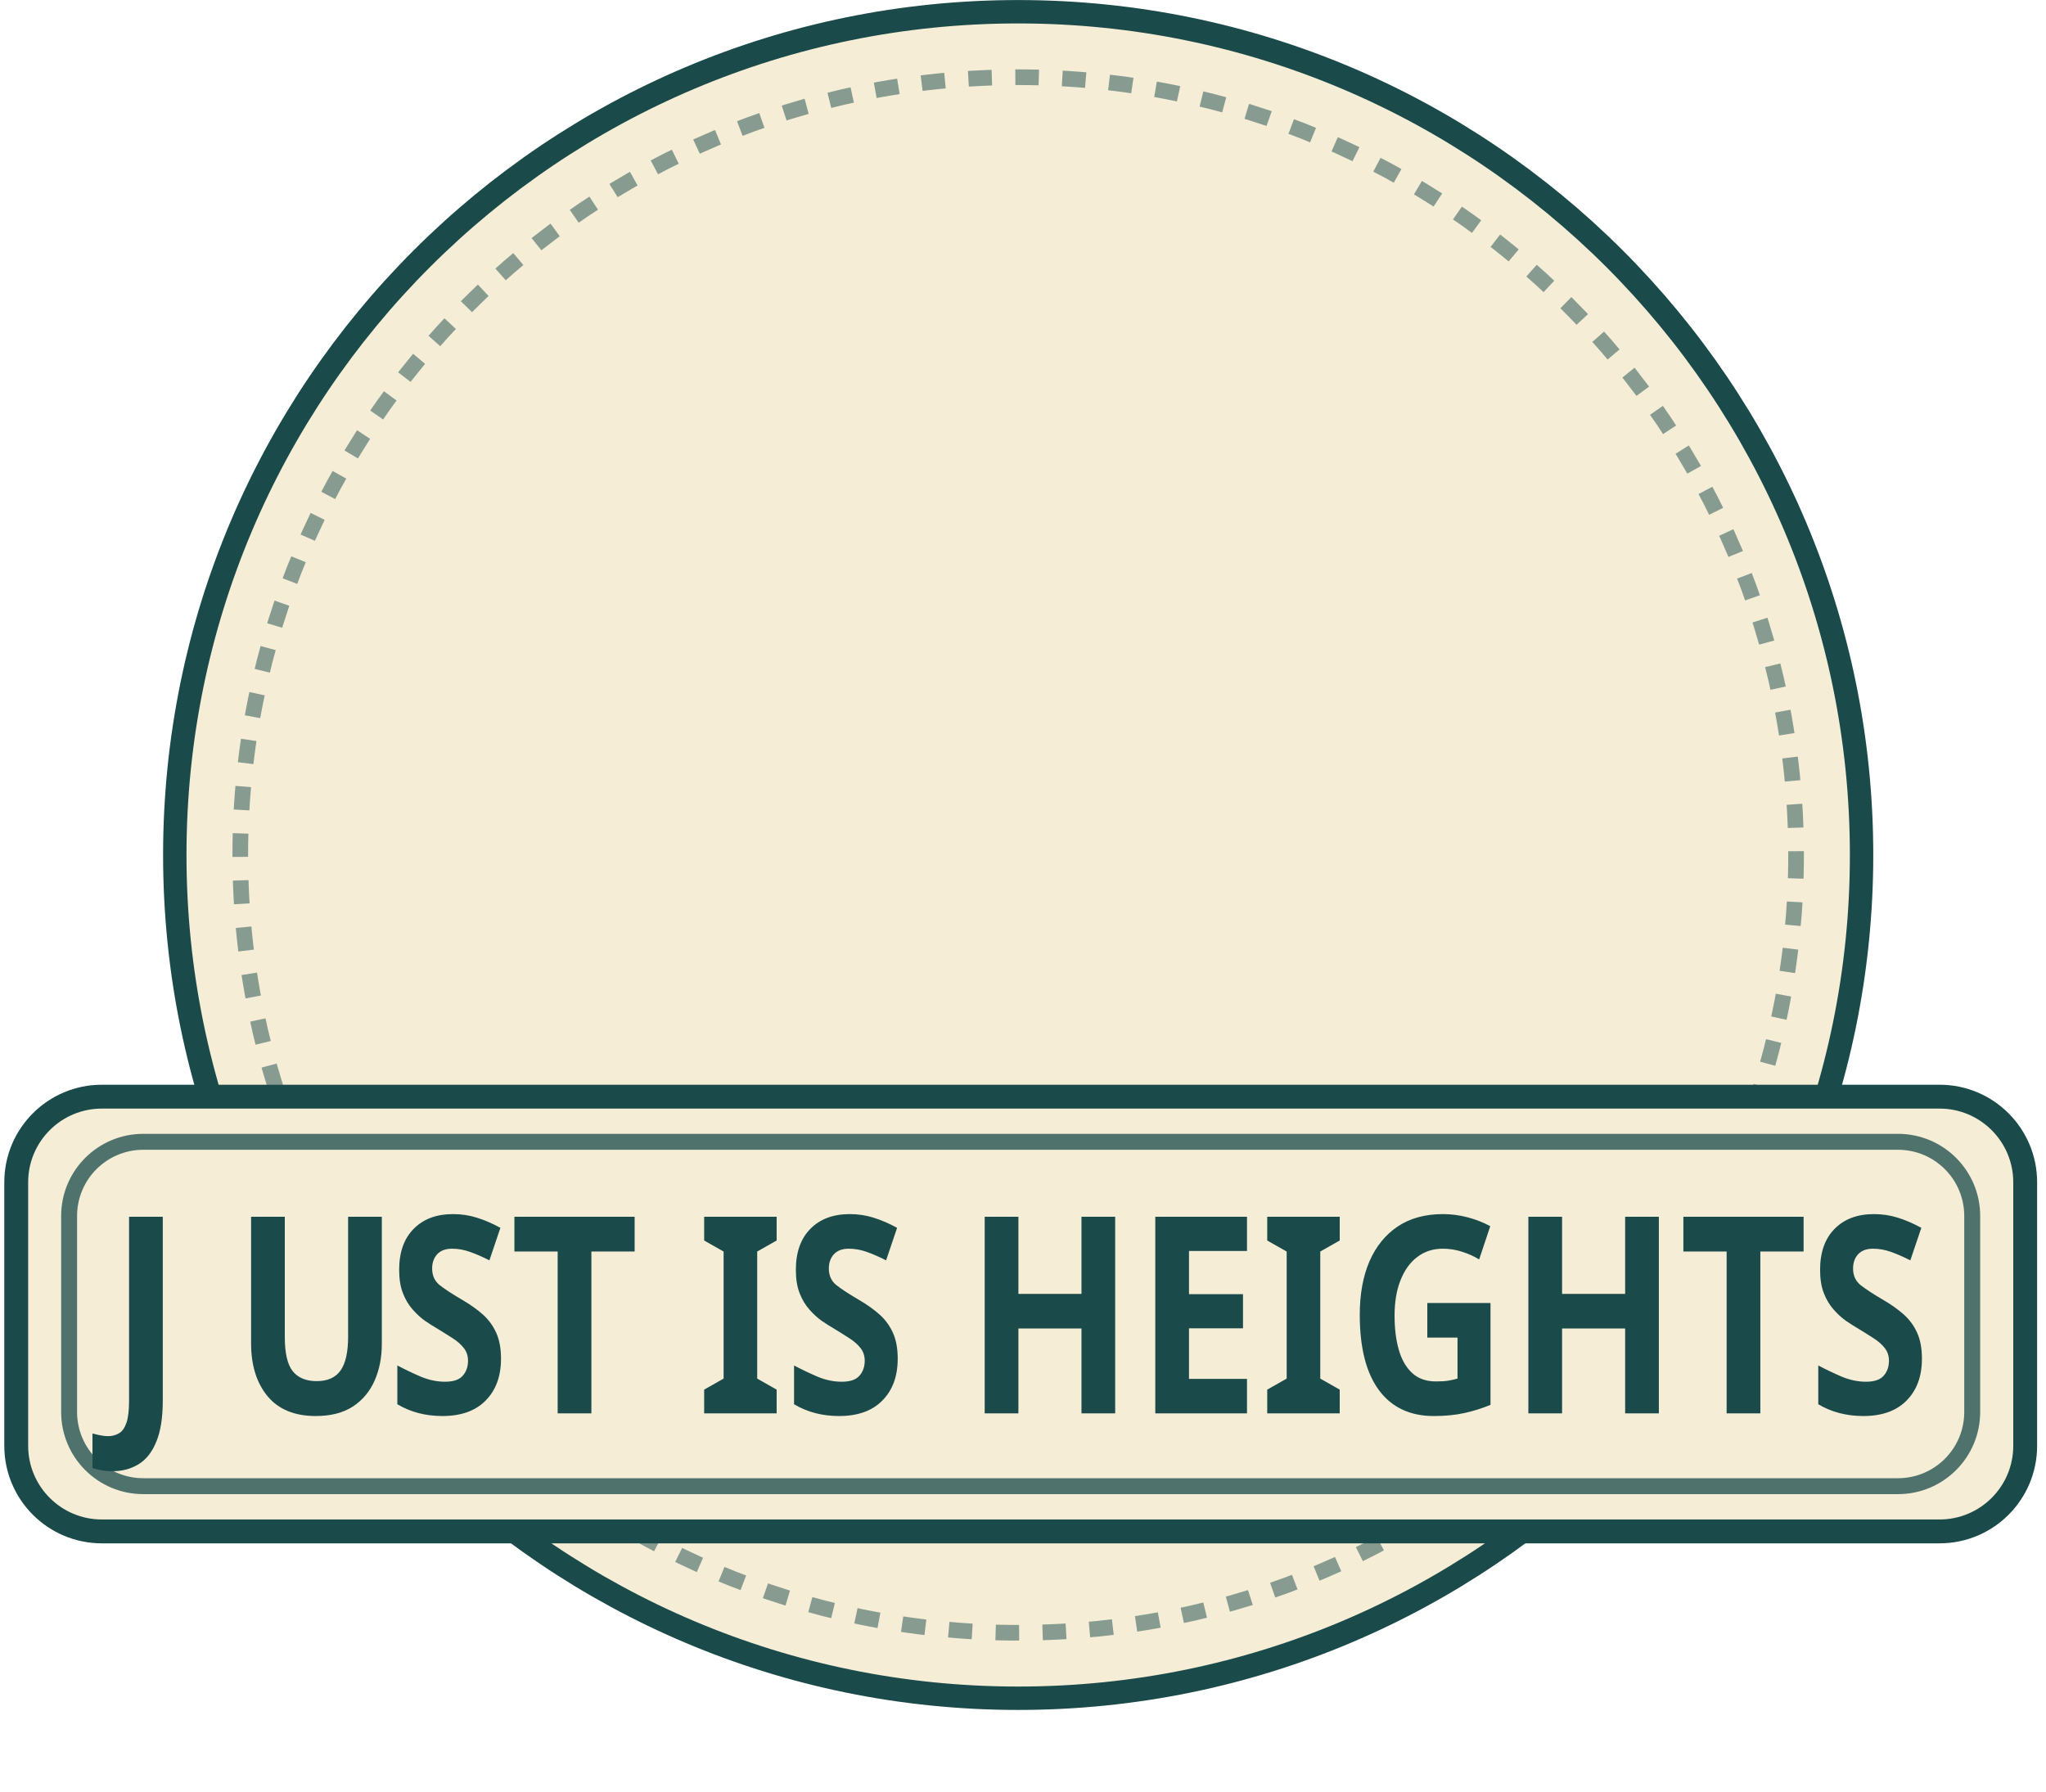
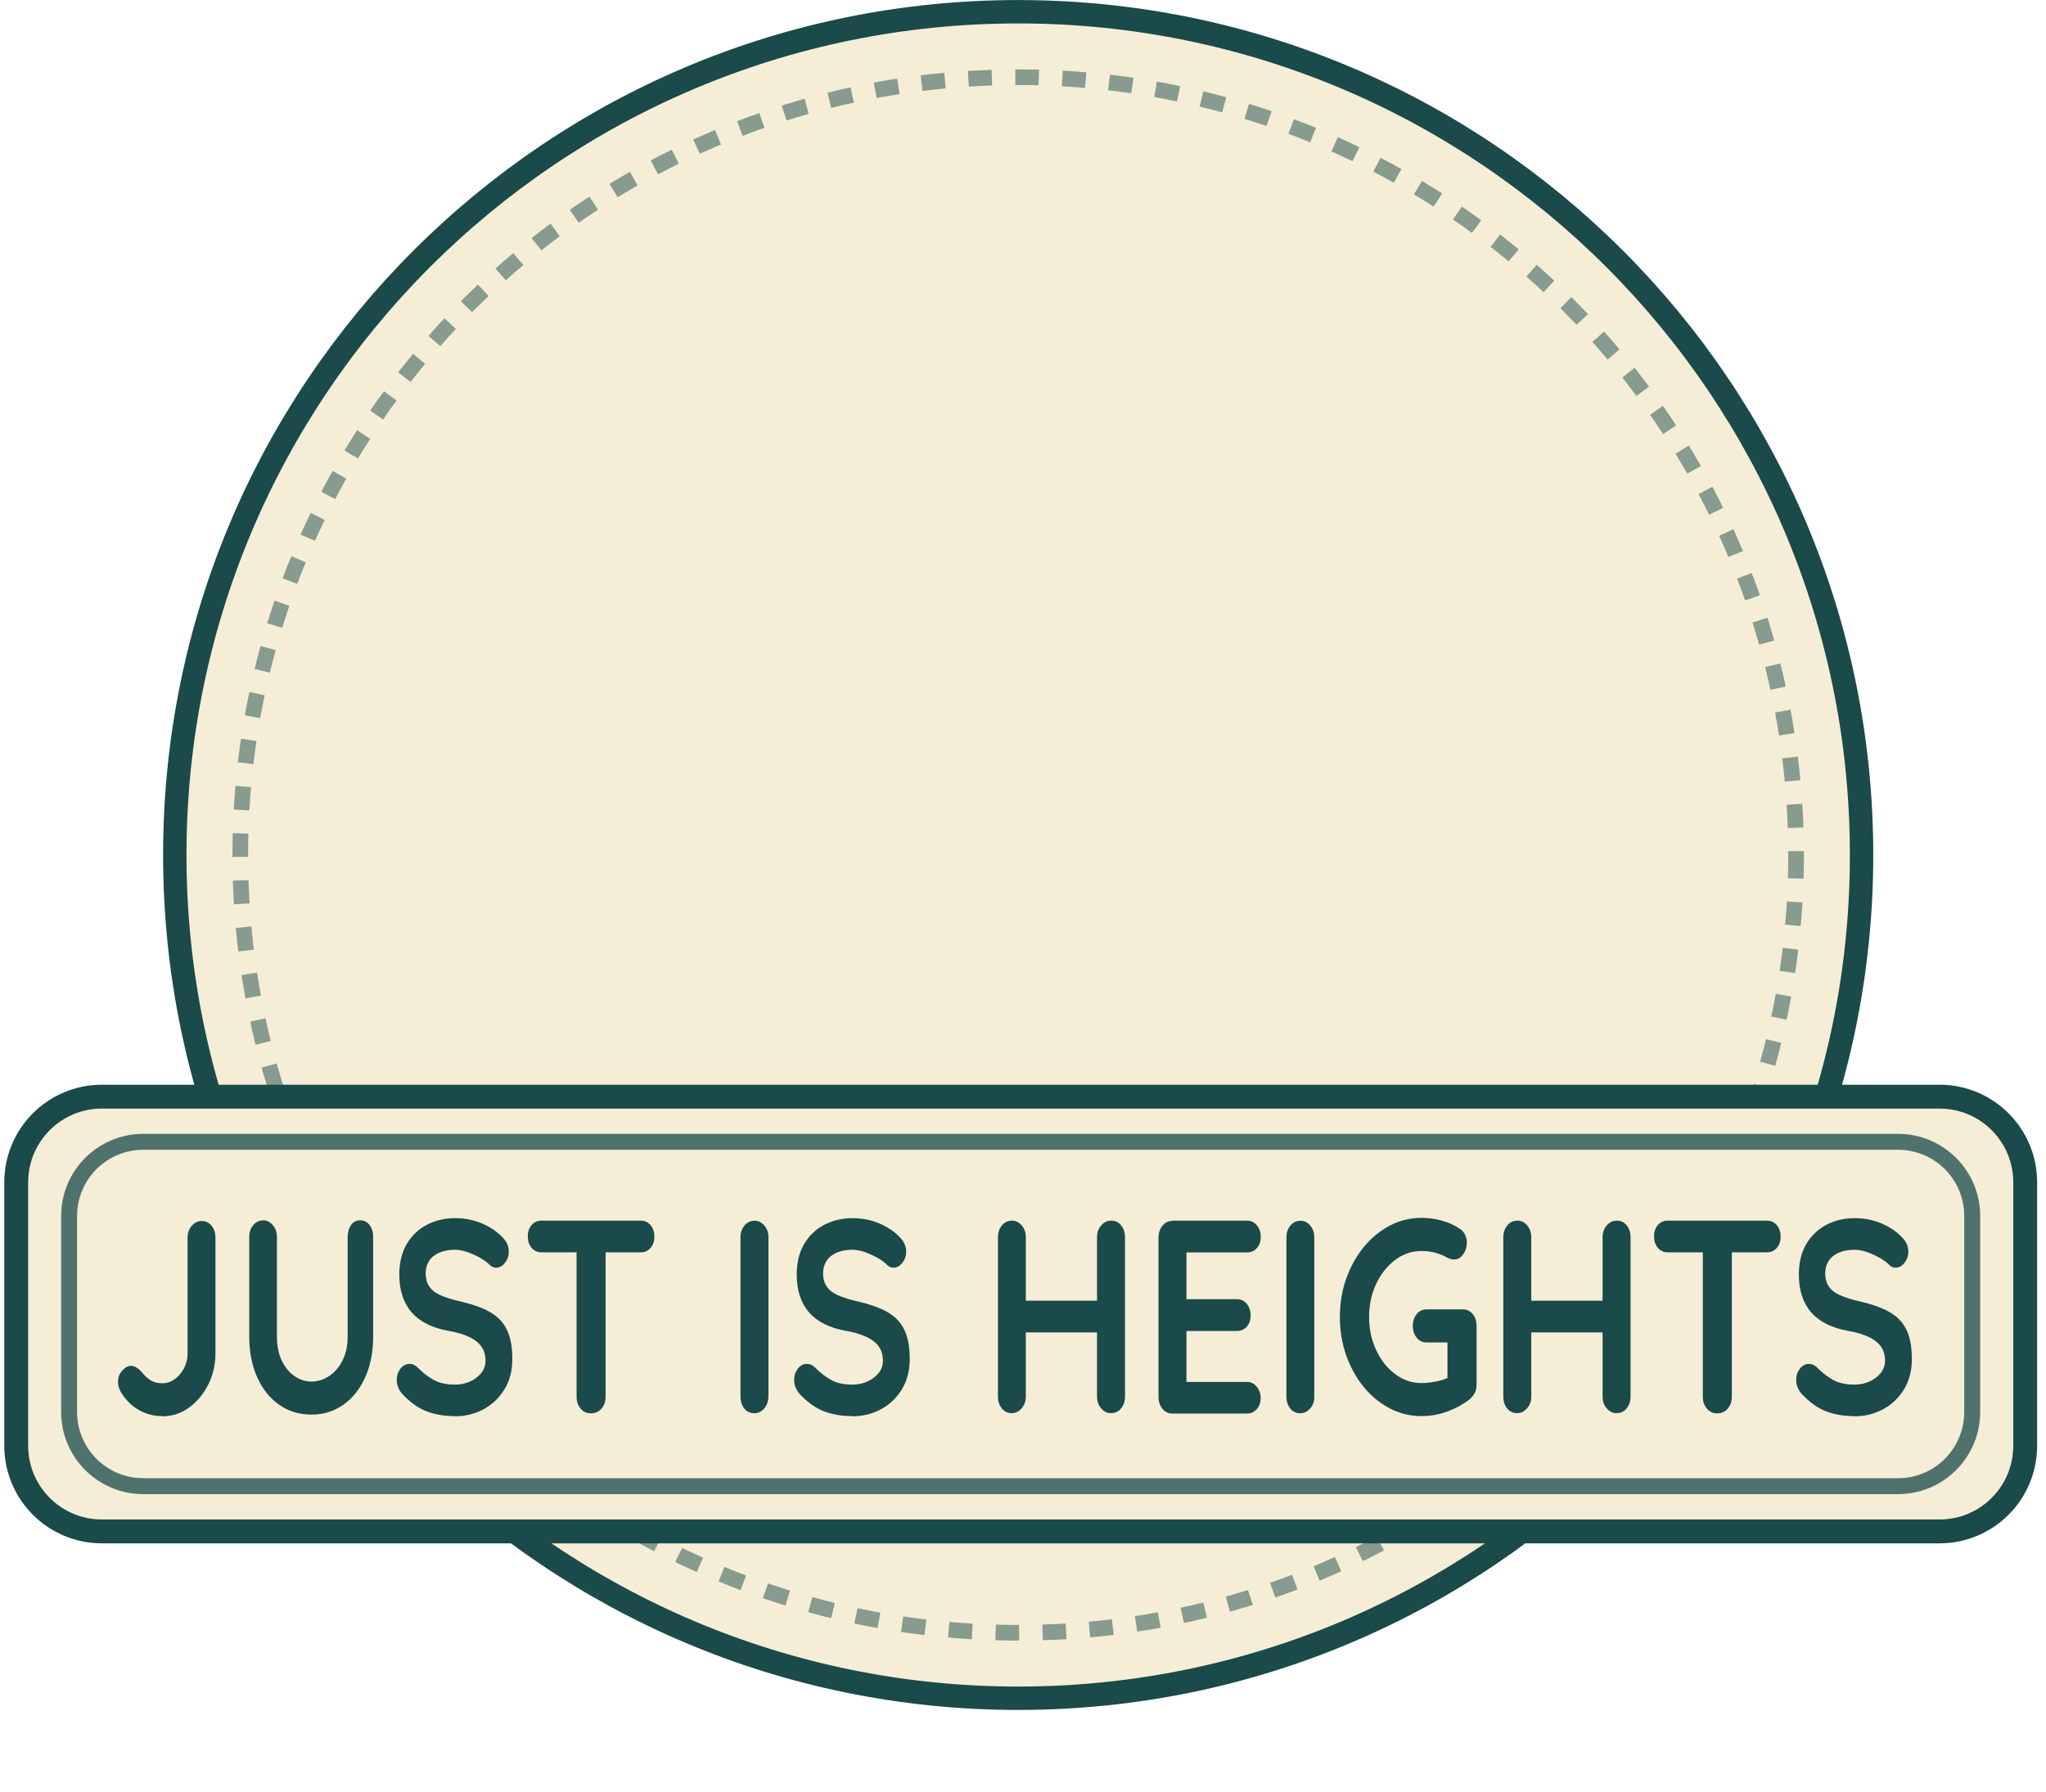
<svg xmlns="http://www.w3.org/2000/svg" viewBox="0 0 214.33 187.74">
  <defs>
    <style>
      .cls-1 {
        fill: #1a4a4a;
-         font-family: Quicksand-Bold, Quicksand;
-         font-size: 28.84px;
-         font-variation-settings: 'wght' 700;
-         font-weight: 700;
      }

      .cls-2, .cls-3 {
        fill: #f5edd6;
      }

      .cls-4 {
        opacity: .75;
        stroke-width: 1.67px;
      }

      .cls-4, .cls-5, .cls-3, .cls-6 {
        stroke: #1a4a4a;
        stroke-miterlimit: 10;
      }

      .cls-4, .cls-5, .cls-6 {
        fill: none;
      }

      .cls-7 {
-         letter-spacing: 0em;
-       }
- 
-       .cls-8 {
        opacity: .5;
      }

      .cls-5 {
        stroke-width: 2.45px;
-       }
- 
-       .cls-9 {
-         letter-spacing: -.01em;
      }

      .cls-3 {
        stroke-width: 2.5px;
      }

      .cls-6 {
        stroke-dasharray: 2.46 2.46;
        stroke-width: 1.64px;
      }
    </style>
  </defs>
  <g id="bg_cream" data-name="bg cream">
    <circle class="cls-2" cx="106.66" cy="89.58" r="88.35" />
  </g>
  <g id="ring-turq">
    <circle class="cls-5" cx="106.66" cy="89.58" r="88.35" />
-     <g class="cls-8">
+     <g class="cls-7">
      <circle class="cls-6" cx="106.66" cy="89.58" r="81.49" />
    </g>
  </g>
  <g id="frame-turg">
    <rect class="cls-3" x="1.7" y="114.9" width="210.45" height="45.55" rx="8.97" ry="8.97" />
    <rect class="cls-4" x="7.24" y="119.63" width="199.36" height="36.08" rx="7.77" ry="7.77" />
  </g>
  <g id="Layer_6_copy_4" data-name="Layer 6 copy 4">
-     <text class="cls-1" transform="translate(11.42 148.08) scale(.81 1)">
-       <tspan x="0" y="0">J</tspan>
-       <tspan class="cls-9" x="15.92" y="0">U</tspan>
-       <tspan class="cls-7" x="35.96" y="0">ST IS HEIGHTS</tspan>
-     </text>
+     <g>
+       <path class="cls-1" d="M16.99,148.37c-.89,0-1.72-.22-2.48-.66s-1.39-1.08-1.87-1.9c-.19-.35-.28-.68-.28-1.01,0-.48.15-.88.46-1.21.3-.33.6-.49.9-.49.23,0,.46.09.69.26.23.17.43.38.62.61.31.35.62.59.92.74.3.14.65.22,1.04.22.47,0,.91-.14,1.31-.43.41-.29.73-.67.98-1.15.25-.48.37-1,.37-1.56v-12.11c0-.5.15-.92.44-1.25.3-.34.64-.5,1.03-.5.44,0,.79.17,1.05.5.27.34.4.75.4,1.25v12.11c0,1.17-.25,2.26-.75,3.26-.5,1-1.17,1.81-2.01,2.42-.84.62-1.79.92-2.83.92Z" />
+       <path class="cls-1" d="M37.74,127.86c.41,0,.73.17.98.5.25.34.37.75.37,1.25v10.44c0,1.6-.28,3.01-.83,4.24-.55,1.23-1.31,2.19-2.28,2.88-.97.69-2.09,1.04-3.37,1.04s-2.41-.35-3.38-1.04c-.98-.69-1.74-1.65-2.29-2.88s-.83-2.64-.83-4.24v-10.44c0-.5.14-.92.42-1.25.28-.34.64-.5,1.08-.5.36,0,.68.17.97.5.29.34.43.75.43,1.25v10.44c0,.96.17,1.79.5,2.49.34.7.78,1.25,1.33,1.63.55.38,1.14.58,1.77.58.67,0,1.3-.19,1.87-.58.58-.38,1.05-.93,1.4-1.63.36-.7.54-1.53.54-2.49v-10.44c0-.5.12-.92.35-1.25.23-.34.55-.5.96-.5Z" />
+       <path class="cls-1" d="M47.64,148.37c-1.09,0-2.08-.17-2.95-.5-.87-.34-1.71-.93-2.5-1.77-.2-.21-.36-.45-.47-.72-.11-.27-.16-.54-.16-.81,0-.44.13-.83.39-1.17.26-.34.58-.5.97-.5.3,0,.56.12.8.35.59.6,1.18,1.05,1.77,1.36.58.31,1.31.46,2.17.46.58,0,1.11-.11,1.59-.33s.87-.52,1.17-.89c.3-.38.44-.8.44-1.28,0-.58-.14-1.07-.42-1.47-.28-.4-.71-.75-1.29-1.02-.58-.28-1.31-.5-2.2-.65-.84-.15-1.58-.39-2.22-.71s-1.17-.72-1.6-1.21c-.43-.49-.75-1.07-.97-1.73-.22-.66-.33-1.41-.33-2.24,0-1.25.26-2.32.78-3.2.52-.88,1.23-1.56,2.12-2.02.89-.46,1.87-.69,2.95-.69,1.01,0,1.96.19,2.82.56s1.57.85,2.12,1.43c.45.44.68.95.68,1.53,0,.42-.13.81-.4,1.15-.27.35-.58.52-.94.52-.23,0-.44-.09-.63-.26-.25-.27-.59-.52-1.01-.76s-.87-.44-1.33-.61c-.47-.16-.91-.25-1.31-.25-.67,0-1.24.11-1.7.32-.46.21-.81.5-1.04.87-.23.37-.35.79-.35,1.27,0,.58.14,1.05.41,1.43.27.38.67.67,1.18.89s1.13.42,1.85.59c.94.21,1.76.46,2.47.75.71.29,1.3.66,1.77,1.11s.82,1.02,1.05,1.7c.23.68.35,1.51.35,2.49,0,1.25-.28,2.33-.84,3.23s-1.3,1.6-2.21,2.08-1.9.72-2.96.72Z" />
+       <path class="cls-1" d="M56.72,131.21c-.41,0-.75-.15-1.02-.46-.27-.31-.41-.71-.41-1.21s.14-.9.41-1.2c.27-.3.61-.45,1.02-.45h10.4c.41,0,.75.15,1.02.46.27.31.41.71.41,1.21s-.14.9-.41,1.2c-.27.3-.61.45-1.02.45h-10.4ZM61.9,148.08c-.44,0-.8-.17-1.08-.5-.28-.34-.42-.75-.42-1.25v-16.73h3.04v16.73c0,.5-.14.92-.43,1.25-.29.34-.66.5-1.11.5Z" />
+       <path class="cls-1" d="M80.49,146.32c0,.5-.15.92-.44,1.25-.3.34-.64.5-1.03.5-.44,0-.79-.17-1.05-.5-.27-.34-.4-.75-.4-1.25v-16.67c0-.5.14-.92.42-1.25.28-.34.64-.5,1.08-.5.37,0,.71.17,1,.5.29.34.43.75.43,1.25v16.67Z" />
+       <path class="cls-1" d="M89.27,148.37c-1.09,0-2.08-.17-2.95-.5-.87-.34-1.71-.93-2.5-1.77-.2-.21-.36-.45-.47-.72-.11-.27-.16-.54-.16-.81,0-.44.13-.83.39-1.17.26-.34.58-.5.97-.5.3,0,.56.12.8.35.59.6,1.18,1.05,1.77,1.36.58.31,1.31.46,2.17.46.58,0,1.11-.11,1.59-.33s.87-.52,1.17-.89c.3-.38.44-.8.44-1.28,0-.58-.14-1.07-.42-1.47-.28-.4-.71-.75-1.29-1.02-.58-.28-1.31-.5-2.2-.65-.84-.15-1.58-.39-2.22-.71s-1.17-.72-1.6-1.21c-.43-.49-.75-1.07-.97-1.73-.22-.66-.33-1.41-.33-2.24,0-1.25.26-2.32.78-3.2.52-.88,1.23-1.56,2.12-2.02.89-.46,1.87-.69,2.95-.69,1.01,0,1.96.19,2.82.56s1.57.85,2.12,1.43c.45.44.68.95.68,1.53,0,.42-.13.81-.4,1.15-.27.35-.58.52-.94.52-.23,0-.44-.09-.63-.26-.25-.27-.59-.52-1.01-.76s-.87-.44-1.33-.61c-.47-.16-.91-.25-1.31-.25-.67,0-1.24.11-1.7.32-.46.21-.81.5-1.04.87-.23.37-.35.79-.35,1.27,0,.58.14,1.05.41,1.43.27.38.67.67,1.18.89s1.13.42,1.85.59c.94.21,1.76.46,2.47.75.71.29,1.3.66,1.77,1.11s.82,1.02,1.05,1.7c.23.68.35,1.51.35,2.49,0,1.25-.28,2.33-.84,3.23s-1.3,1.6-2.21,2.08-1.9.72-2.96.72Z" />
+       <path class="cls-1" d="M106.03,127.89c.37,0,.71.17,1,.5.29.34.43.75.43,1.25v16.67c0,.5-.15.92-.44,1.25-.3.34-.64.5-1.03.5-.44,0-.79-.17-1.05-.5-.27-.34-.4-.75-.4-1.25v-16.67c0-.5.14-.92.42-1.25.28-.34.64-.5,1.08-.5ZM105.96,136.28h10.44v3.32h-10.44v-3.32ZM116.4,127.89c.44,0,.79.17,1.05.5.27.34.4.75.4,1.25v16.67c0,.5-.14.92-.41,1.25-.27.34-.64.5-1.09.5-.37,0-.71-.17-1-.5-.29-.34-.43-.75-.43-1.25v-16.67c0-.5.15-.92.44-1.25.3-.34.64-.5,1.03-.5Z" />
+       <path class="cls-1" d="M122.8,127.89h7.84c.41,0,.75.16,1.02.48s.41.73.41,1.23-.14.87-.41,1.17-.61.45-1.02.45h-6.56l.21-.49v5.62l-.19-.23h5.48c.41,0,.75.16,1.02.48s.41.73.41,1.23-.14.87-.41,1.17c-.27.3-.61.45-1.02.45h-5.41l.12-.23v5.83l-.19-.26h6.53c.41,0,.75.17,1.02.5s.41.73.41,1.17c0,.48-.14.88-.41,1.18s-.61.46-1.02.46h-7.84c-.41,0-.75-.17-1.02-.5-.27-.34-.41-.75-.41-1.25v-16.67c0-.5.14-.92.41-1.25.27-.34.61-.5,1.02-.5Z" />
+       <path class="cls-1" d="M137.69,146.32c0,.5-.15.92-.45,1.25-.3.34-.64.5-1.03.5-.44,0-.79-.17-1.05-.5-.27-.34-.4-.75-.4-1.25v-16.67c0-.5.14-.92.42-1.25.28-.34.64-.5,1.08-.5.37,0,.71.17.99.5.29.34.43.75.43,1.25v16.67Z" />
+       <path class="cls-1" d="M148.92,148.37c-1.19,0-2.29-.27-3.33-.81-1.03-.54-1.94-1.28-2.72-2.23-.78-.95-1.39-2.05-1.84-3.3-.44-1.25-.67-2.6-.67-4.04s.22-2.79.67-4.04c.45-1.25,1.06-2.35,1.84-3.3.78-.95,1.69-1.7,2.72-2.24,1.03-.54,2.14-.81,3.33-.81.73,0,1.44.1,2.13.29.69.19,1.32.48,1.9.87.23.15.41.36.53.62.12.26.18.52.18.79,0,.46-.12.88-.38,1.24-.25.37-.57.55-.96.55-.12,0-.25-.02-.39-.06-.13-.04-.26-.1-.39-.17-.39-.21-.8-.38-1.24-.49-.44-.12-.9-.17-1.38-.17-1.01,0-1.94.31-2.77.94s-1.5,1.46-1.99,2.51c-.49,1.05-.74,2.21-.74,3.47s.25,2.4.74,3.46c.49,1.06,1.16,1.9,1.99,2.52s1.76.94,2.77.94c.47,0,.98-.06,1.54-.17.56-.12,1.02-.27,1.38-.46l-.21.87v-4.93l.4.43h-2.6c-.41,0-.75-.16-1.02-.49-.27-.33-.41-.74-.41-1.24s.14-.91.41-1.24c.27-.33.61-.49,1.02-.49h3.84c.41,0,.74.17,1.01.5.27.34.4.75.4,1.25v6.11c0,.38-.07.7-.22.95s-.32.45-.5.61c-.72.54-1.5.97-2.35,1.28s-1.74.48-2.68.48Z" />
+       <path class="cls-1" d="M158.99,127.89c.37,0,.71.17.99.5.29.34.43.75.43,1.25v16.67c0,.5-.15.92-.45,1.25-.3.34-.64.5-1.03.5-.44,0-.79-.17-1.05-.5-.27-.34-.4-.75-.4-1.25v-16.67c0-.5.14-.92.42-1.25.28-.34.64-.5,1.08-.5ZM158.92,136.28h10.44v3.32h-10.44v-3.32ZM169.36,127.89c.44,0,.79.17,1.05.5.27.34.4.75.4,1.25v16.67c0,.5-.14.92-.41,1.25-.27.34-.64.5-1.09.5-.37,0-.71-.17-1-.5-.29-.34-.43-.75-.43-1.25v-16.67c0-.5.15-.92.44-1.25.3-.34.64-.5,1.03-.5Z" />
+       <path class="cls-1" d="M174.7,131.21c-.41,0-.75-.15-1.02-.46-.27-.31-.41-.71-.41-1.21s.14-.9.41-1.2c.27-.3.61-.45,1.02-.45h10.4c.41,0,.75.15,1.02.46.27.31.41.71.41,1.21s-.14.9-.41,1.2c-.27.3-.61.45-1.02.45h-10.4ZM179.88,148.08c-.44,0-.8-.17-1.08-.5-.28-.34-.42-.75-.42-1.25v-16.73h3.04v16.73c0,.5-.14.92-.43,1.25-.29.34-.66.5-1.11.5Z" />
+       <path class="cls-1" d="M194.25,148.37c-1.09,0-2.08-.17-2.95-.5-.88-.34-1.71-.93-2.51-1.77-.2-.21-.36-.45-.47-.72-.11-.27-.16-.54-.16-.81,0-.44.13-.83.39-1.17.26-.34.58-.5.97-.5.3,0,.56.12.8.35.59.6,1.18,1.05,1.77,1.36.58.31,1.31.46,2.17.46.58,0,1.11-.11,1.59-.33.48-.22.87-.52,1.17-.89.3-.38.45-.8.45-1.28,0-.58-.14-1.07-.42-1.47-.28-.4-.71-.75-1.29-1.02-.58-.28-1.31-.5-2.2-.65-.84-.15-1.58-.39-2.22-.71-.64-.32-1.17-.72-1.6-1.21-.43-.49-.75-1.07-.97-1.73s-.33-1.41-.33-2.24c0-1.25.26-2.32.78-3.2.52-.88,1.23-1.56,2.12-2.02.89-.46,1.87-.69,2.95-.69,1.01,0,1.96.19,2.82.56s1.57.85,2.12,1.43c.45.44.68.95.68,1.53,0,.42-.13.81-.4,1.15-.27.35-.58.52-.94.52-.23,0-.45-.09-.63-.26-.25-.27-.59-.52-1.01-.76-.42-.24-.87-.44-1.33-.61-.47-.16-.91-.25-1.31-.25-.67,0-1.24.11-1.7.32-.46.21-.81.5-1.04.87-.23.37-.35.79-.35,1.27,0,.58.14,1.05.41,1.43s.67.67,1.18.89,1.13.42,1.85.59c.94.21,1.76.46,2.47.75.71.29,1.3.66,1.77,1.11.47.45.82,1.02,1.05,1.7.23.68.35,1.51.35,2.49,0,1.25-.28,2.33-.84,3.23-.56.9-1.3,1.6-2.21,2.08s-1.9.72-2.96.72Z" />
+     </g>
  </g>
</svg>
